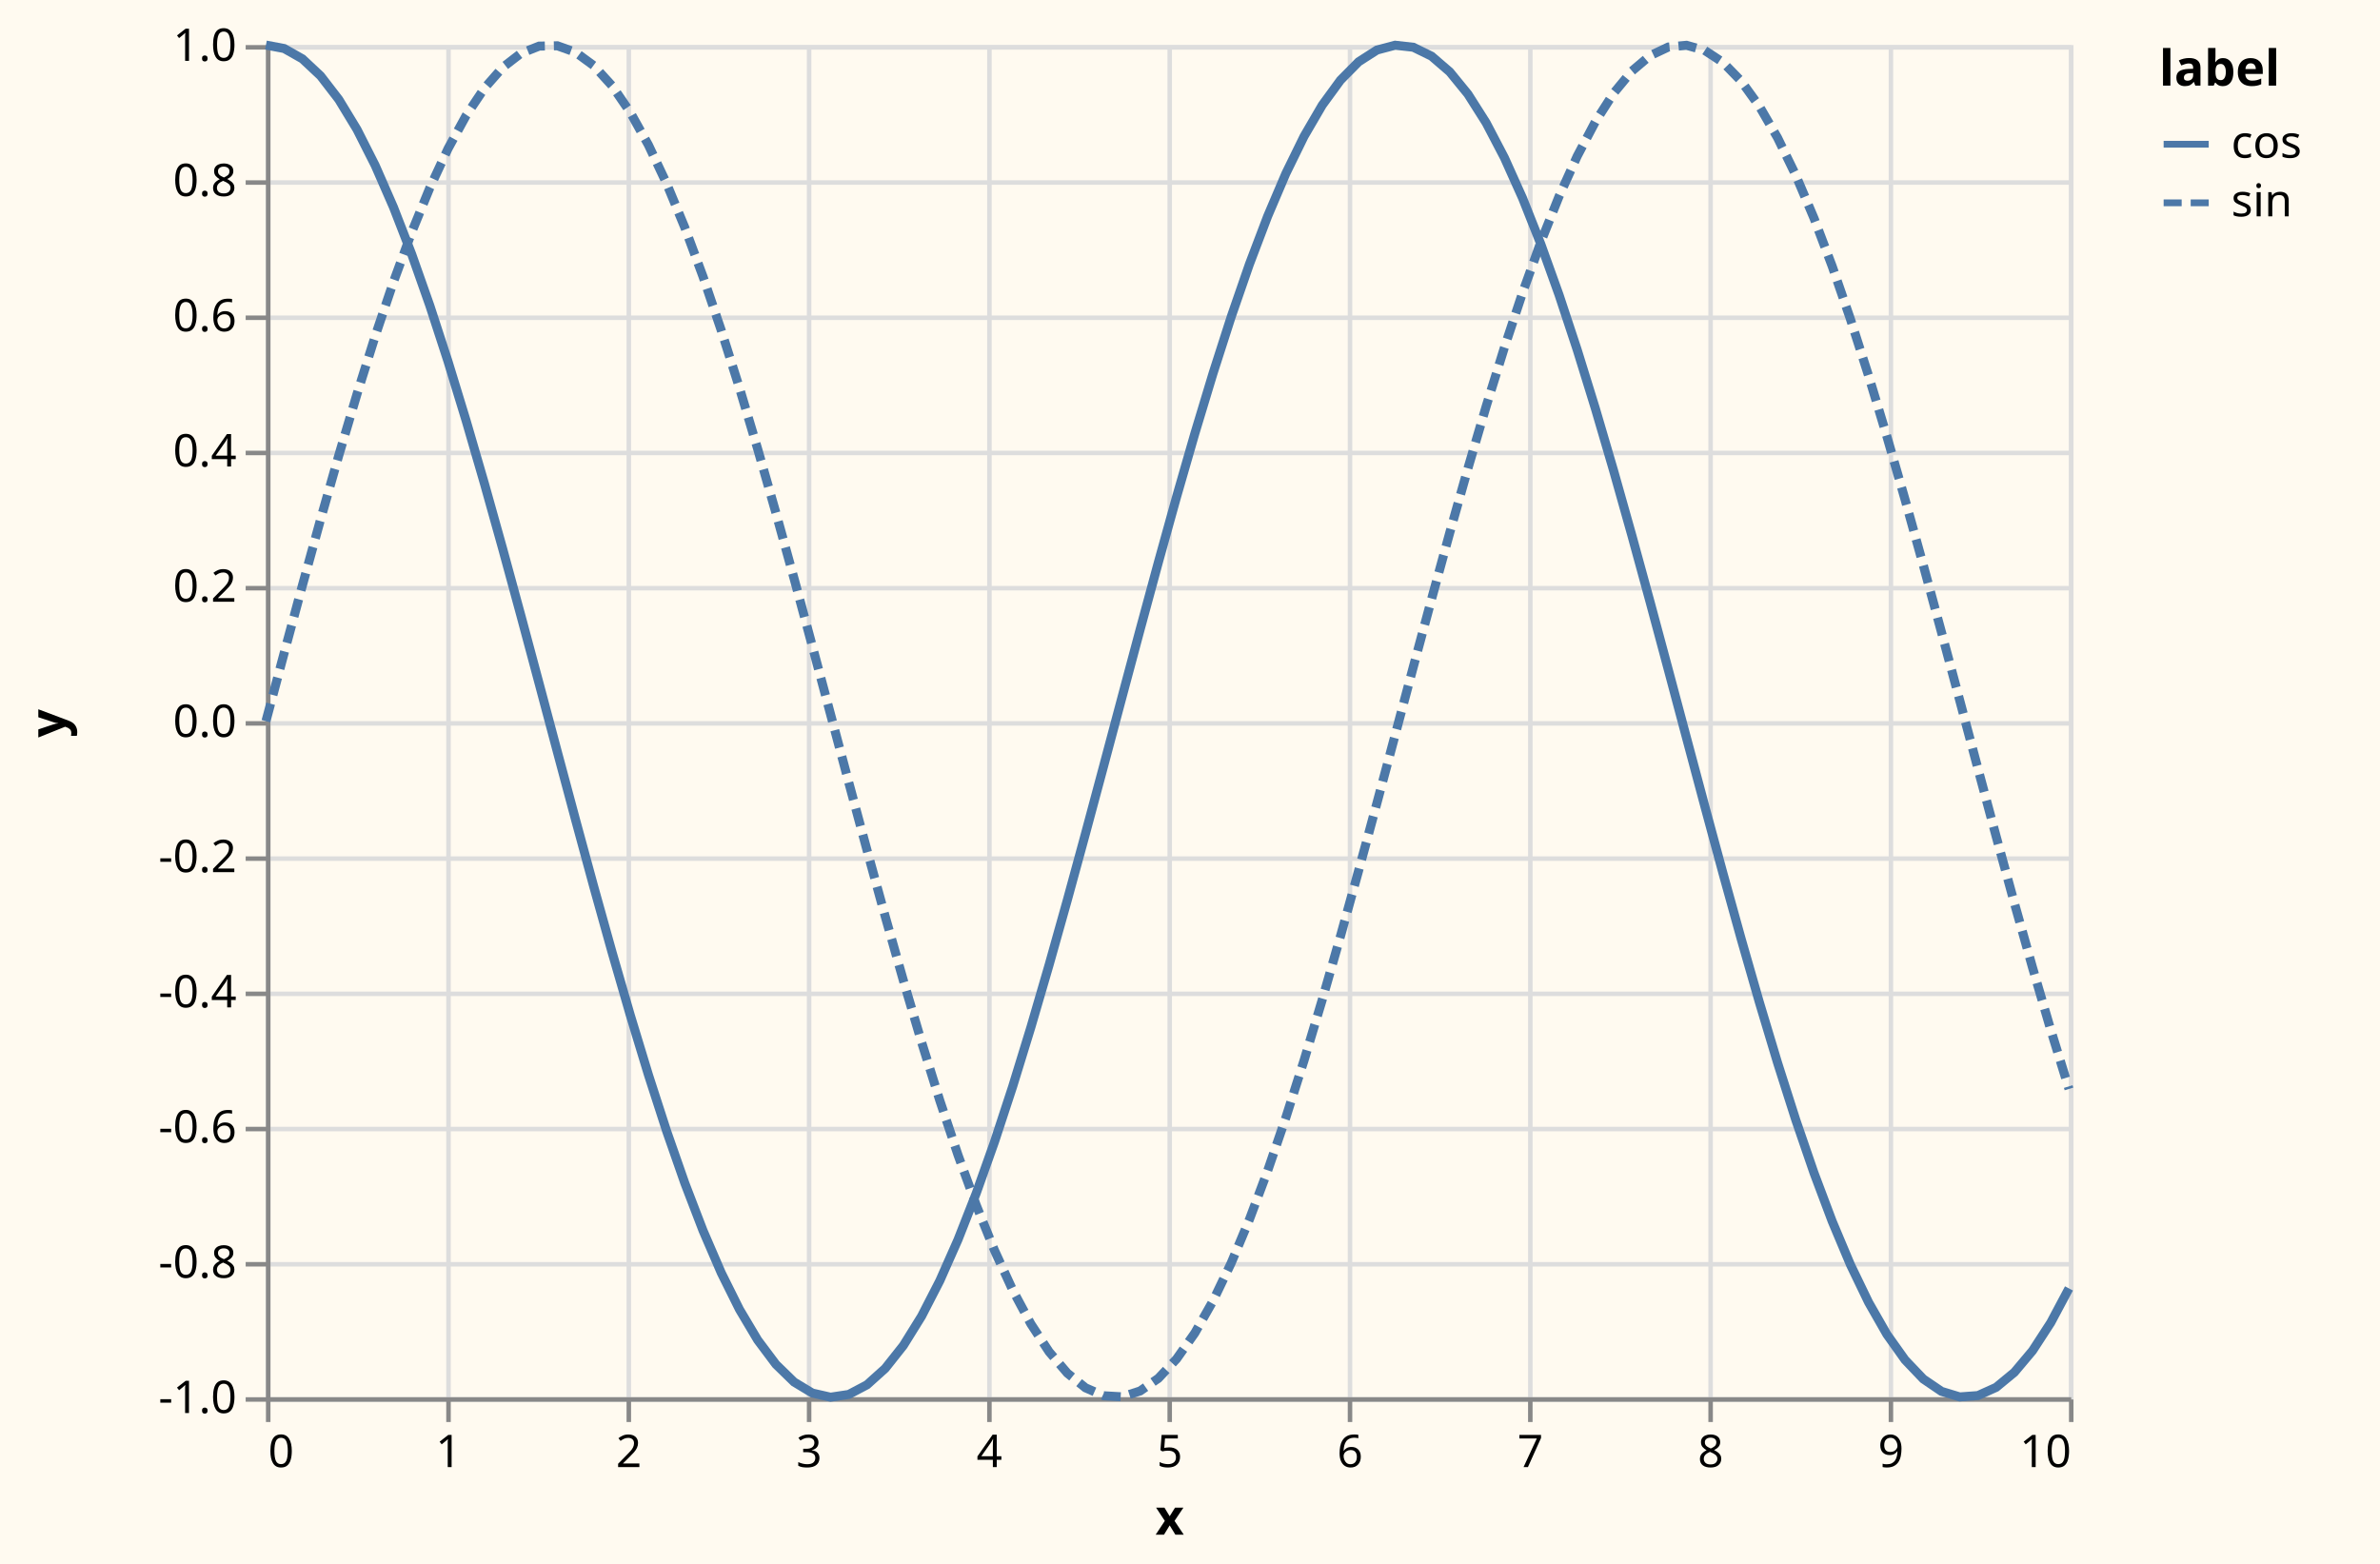
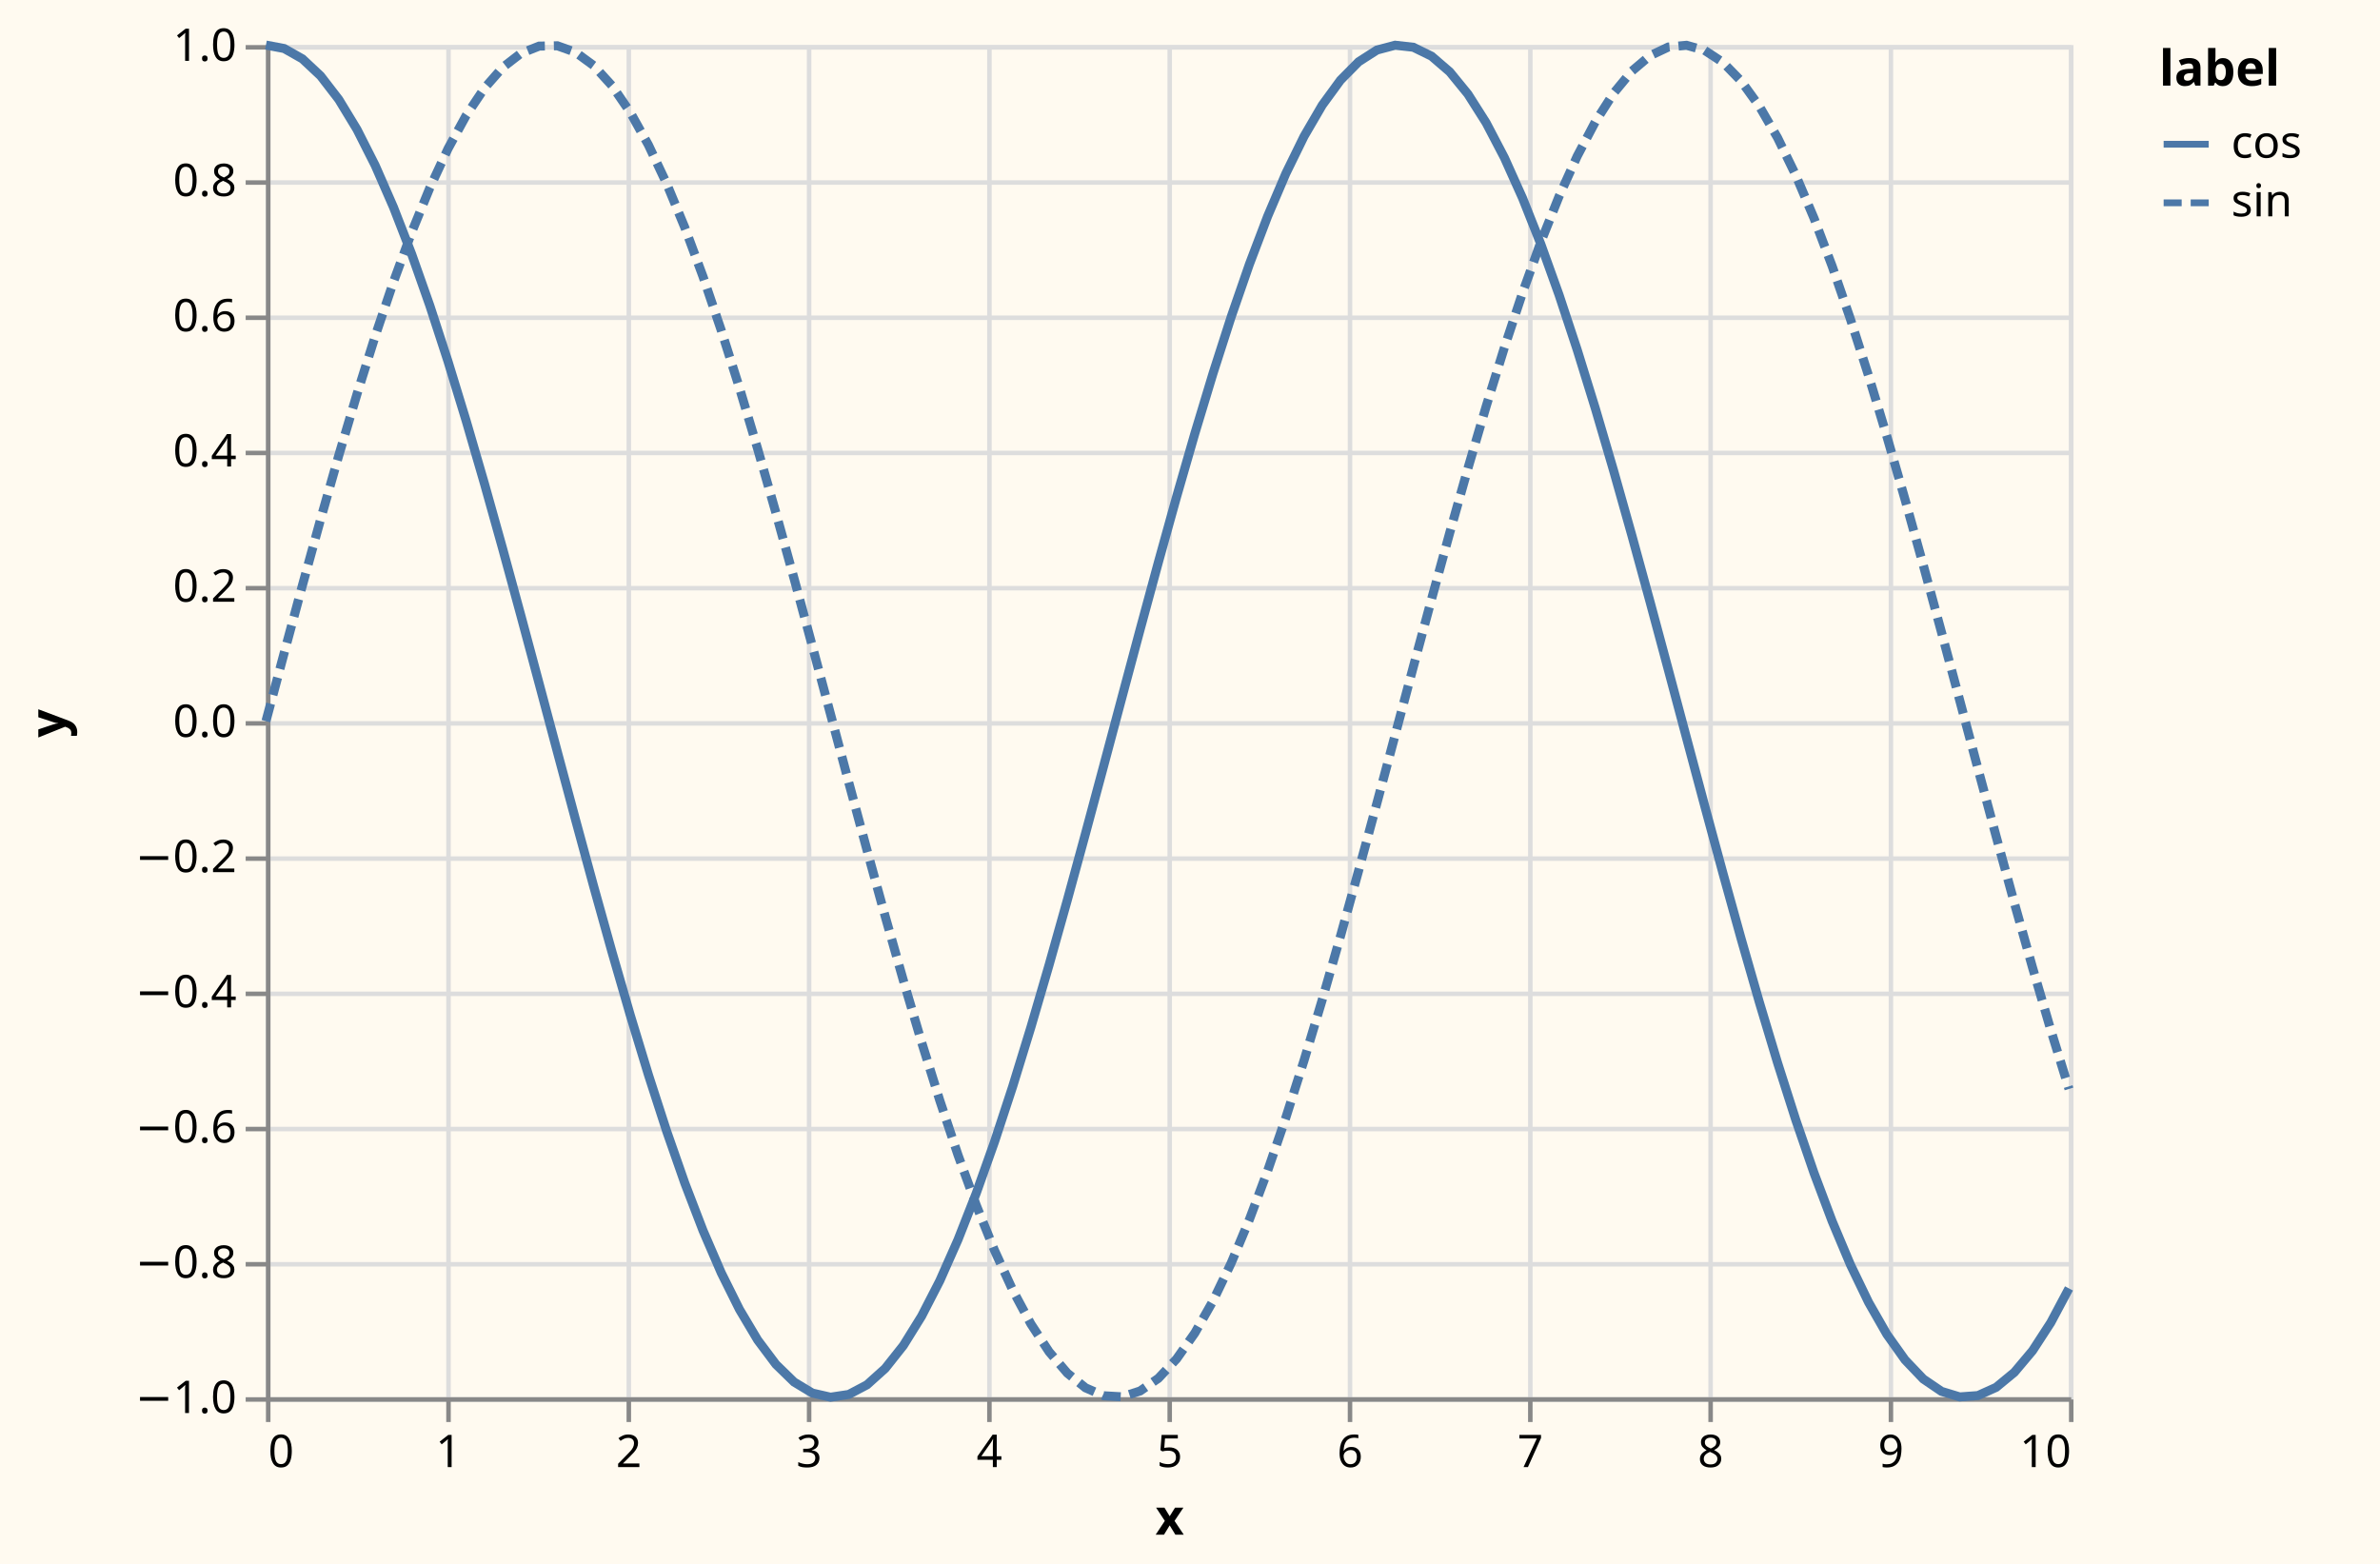
- <svg xmlns="http://www.w3.org/2000/svg" class="marks" width="528" height="347" viewBox="0 0 528 347" version="1.1">
-   <rect width="528" height="347" style="fill: floralwhite;" />
-   <g transform="translate(59,10)">
-     <g class="mark-group role-frame root">
+ <svg xmlns="http://www.w3.org/2000/svg" version="1.1" class="marks" width="528" height="347" viewBox="0 0 528 347">
+   <rect width="528" height="347" fill="floralwhite" />
+   <g fill="none" stroke-miterlimit="10" transform="translate(59,10)">
+     <g class="mark-group role-frame root" role="graphics-object" aria-roledescription="group mark container">
      <g transform="translate(0,0)">
-         <path class="background" d="M0.5,0.5h400v300h-400Z" style="fill: none; stroke: #ddd;" />
+         <path class="background" aria-hidden="true" d="M0.5,0.5h400v300h-400Z" stroke="#ddd" />
        <g>
-           <g class="mark-group role-axis">
+           <g class="mark-group role-axis" aria-hidden="true">
            <g transform="translate(0.5,300.5)">
-               <path class="background" d="M0,0h0v0h0Z" style="pointer-events: none; fill: none;" />
-               <g>
-                 <g class="mark-rule role-axis-grid" style="pointer-events: none;">
-                   <line transform="translate(0,-300)" x2="0" y2="300" style="fill: none; stroke: #ddd; stroke-width: 1; opacity: 1;" />
-                   <line transform="translate(40,-300)" x2="0" y2="300" style="fill: none; stroke: #ddd; stroke-width: 1; opacity: 1;" />
-                   <line transform="translate(80,-300)" x2="0" y2="300" style="fill: none; stroke: #ddd; stroke-width: 1; opacity: 1;" />
-                   <line transform="translate(120,-300)" x2="0" y2="300" style="fill: none; stroke: #ddd; stroke-width: 1; opacity: 1;" />
-                   <line transform="translate(160,-300)" x2="0" y2="300" style="fill: none; stroke: #ddd; stroke-width: 1; opacity: 1;" />
-                   <line transform="translate(200,-300)" x2="0" y2="300" style="fill: none; stroke: #ddd; stroke-width: 1; opacity: 1;" />
-                   <line transform="translate(240,-300)" x2="0" y2="300" style="fill: none; stroke: #ddd; stroke-width: 1; opacity: 1;" />
-                   <line transform="translate(280,-300)" x2="0" y2="300" style="fill: none; stroke: #ddd; stroke-width: 1; opacity: 1;" />
-                   <line transform="translate(320,-300)" x2="0" y2="300" style="fill: none; stroke: #ddd; stroke-width: 1; opacity: 1;" />
-                   <line transform="translate(360,-300)" x2="0" y2="300" style="fill: none; stroke: #ddd; stroke-width: 1; opacity: 1;" />
-                   <line transform="translate(400,-300)" x2="0" y2="300" style="fill: none; stroke: #ddd; stroke-width: 1; opacity: 1;" />
-                 </g>
-               </g>
-               <path class="foreground" d="" style="pointer-events: none; display: none; fill: none;" />
-             </g>
-           </g>
-           <g class="mark-group role-axis">
+               <path class="background" aria-hidden="true" d="M0,0h0v0h0Z" pointer-events="none" />
+               <g>
+                 <g class="mark-rule role-axis-grid" pointer-events="none">
+                   <line transform="translate(0,-300)" x2="0" y2="300" stroke="#ddd" stroke-width="1" opacity="1" />
+                   <line transform="translate(40,-300)" x2="0" y2="300" stroke="#ddd" stroke-width="1" opacity="1" />
+                   <line transform="translate(80,-300)" x2="0" y2="300" stroke="#ddd" stroke-width="1" opacity="1" />
+                   <line transform="translate(120,-300)" x2="0" y2="300" stroke="#ddd" stroke-width="1" opacity="1" />
+                   <line transform="translate(160,-300)" x2="0" y2="300" stroke="#ddd" stroke-width="1" opacity="1" />
+                   <line transform="translate(200,-300)" x2="0" y2="300" stroke="#ddd" stroke-width="1" opacity="1" />
+                   <line transform="translate(240,-300)" x2="0" y2="300" stroke="#ddd" stroke-width="1" opacity="1" />
+                   <line transform="translate(280,-300)" x2="0" y2="300" stroke="#ddd" stroke-width="1" opacity="1" />
+                   <line transform="translate(320,-300)" x2="0" y2="300" stroke="#ddd" stroke-width="1" opacity="1" />
+                   <line transform="translate(360,-300)" x2="0" y2="300" stroke="#ddd" stroke-width="1" opacity="1" />
+                   <line transform="translate(400,-300)" x2="0" y2="300" stroke="#ddd" stroke-width="1" opacity="1" />
+                 </g>
+               </g>
+               <path class="foreground" aria-hidden="true" d="" pointer-events="none" display="none" />
+             </g>
+           </g>
+           <g class="mark-group role-axis" aria-hidden="true">
            <g transform="translate(0.5,0.5)">
-               <path class="background" d="M0,0h0v0h0Z" style="pointer-events: none; fill: none;" />
-               <g>
-                 <g class="mark-rule role-axis-grid" style="pointer-events: none;">
-                   <line transform="translate(0,300)" x2="400" y2="0" style="fill: none; stroke: #ddd; stroke-width: 1; opacity: 1;" />
-                   <line transform="translate(0,270)" x2="400" y2="0" style="fill: none; stroke: #ddd; stroke-width: 1; opacity: 1;" />
-                   <line transform="translate(0,240)" x2="400" y2="0" style="fill: none; stroke: #ddd; stroke-width: 1; opacity: 1;" />
-                   <line transform="translate(0,210)" x2="400" y2="0" style="fill: none; stroke: #ddd; stroke-width: 1; opacity: 1;" />
-                   <line transform="translate(0,180)" x2="400" y2="0" style="fill: none; stroke: #ddd; stroke-width: 1; opacity: 1;" />
-                   <line transform="translate(0,150)" x2="400" y2="0" style="fill: none; stroke: #ddd; stroke-width: 1; opacity: 1;" />
-                   <line transform="translate(0,120)" x2="400" y2="0" style="fill: none; stroke: #ddd; stroke-width: 1; opacity: 1;" />
-                   <line transform="translate(0,90)" x2="400" y2="0" style="fill: none; stroke: #ddd; stroke-width: 1; opacity: 1;" />
-                   <line transform="translate(0,60)" x2="400" y2="0" style="fill: none; stroke: #ddd; stroke-width: 1; opacity: 1;" />
-                   <line transform="translate(0,30)" x2="400" y2="0" style="fill: none; stroke: #ddd; stroke-width: 1; opacity: 1;" />
-                   <line transform="translate(0,0)" x2="400" y2="0" style="fill: none; stroke: #ddd; stroke-width: 1; opacity: 1;" />
-                 </g>
-               </g>
-               <path class="foreground" d="" style="pointer-events: none; display: none; fill: none;" />
-             </g>
-           </g>
-           <g class="mark-group role-axis">
+               <path class="background" aria-hidden="true" d="M0,0h0v0h0Z" pointer-events="none" />
+               <g>
+                 <g class="mark-rule role-axis-grid" pointer-events="none">
+                   <line transform="translate(0,300)" x2="400" y2="0" stroke="#ddd" stroke-width="1" opacity="1" />
+                   <line transform="translate(0,270)" x2="400" y2="0" stroke="#ddd" stroke-width="1" opacity="1" />
+                   <line transform="translate(0,240)" x2="400" y2="0" stroke="#ddd" stroke-width="1" opacity="1" />
+                   <line transform="translate(0,210)" x2="400" y2="0" stroke="#ddd" stroke-width="1" opacity="1" />
+                   <line transform="translate(0,180)" x2="400" y2="0" stroke="#ddd" stroke-width="1" opacity="1" />
+                   <line transform="translate(0,150)" x2="400" y2="0" stroke="#ddd" stroke-width="1" opacity="1" />
+                   <line transform="translate(0,120)" x2="400" y2="0" stroke="#ddd" stroke-width="1" opacity="1" />
+                   <line transform="translate(0,90)" x2="400" y2="0" stroke="#ddd" stroke-width="1" opacity="1" />
+                   <line transform="translate(0,60)" x2="400" y2="0" stroke="#ddd" stroke-width="1" opacity="1" />
+                   <line transform="translate(0,30)" x2="400" y2="0" stroke="#ddd" stroke-width="1" opacity="1" />
+                   <line transform="translate(0,0)" x2="400" y2="0" stroke="#ddd" stroke-width="1" opacity="1" />
+                 </g>
+               </g>
+               <path class="foreground" aria-hidden="true" d="" pointer-events="none" display="none" />
+             </g>
+           </g>
+           <g class="mark-group role-axis" role="graphics-symbol" aria-roledescription="axis" aria-label="X-axis titled 'x' for a linear scale with values from 0 to 10">
            <g transform="translate(0.5,300.5)">
-               <path class="background" d="M0,0h0v0h0Z" style="pointer-events: none; fill: none;" />
-               <g>
-                 <g class="mark-rule role-axis-tick" style="pointer-events: none;">
-                   <line transform="translate(0,0)" x2="0" y2="5" style="fill: none; stroke: #888; stroke-width: 1; opacity: 1;" />
-                   <line transform="translate(40,0)" x2="0" y2="5" style="fill: none; stroke: #888; stroke-width: 1; opacity: 1;" />
-                   <line transform="translate(80,0)" x2="0" y2="5" style="fill: none; stroke: #888; stroke-width: 1; opacity: 1;" />
-                   <line transform="translate(120,0)" x2="0" y2="5" style="fill: none; stroke: #888; stroke-width: 1; opacity: 1;" />
-                   <line transform="translate(160,0)" x2="0" y2="5" style="fill: none; stroke: #888; stroke-width: 1; opacity: 1;" />
-                   <line transform="translate(200,0)" x2="0" y2="5" style="fill: none; stroke: #888; stroke-width: 1; opacity: 1;" />
-                   <line transform="translate(240,0)" x2="0" y2="5" style="fill: none; stroke: #888; stroke-width: 1; opacity: 1;" />
-                   <line transform="translate(280,0)" x2="0" y2="5" style="fill: none; stroke: #888; stroke-width: 1; opacity: 1;" />
-                   <line transform="translate(320,0)" x2="0" y2="5" style="fill: none; stroke: #888; stroke-width: 1; opacity: 1;" />
-                   <line transform="translate(360,0)" x2="0" y2="5" style="fill: none; stroke: #888; stroke-width: 1; opacity: 1;" />
-                   <line transform="translate(400,0)" x2="0" y2="5" style="fill: none; stroke: #888; stroke-width: 1; opacity: 1;" />
-                 </g>
-                 <g class="mark-text role-axis-label" style="pointer-events: none;">
-                   <text text-anchor="start" transform="translate(0,15)" style="font-family: sans-serif; font-size: 10px; fill: #000; opacity: 1;">0</text>
-                   <text text-anchor="middle" transform="translate(40,15)" style="font-family: sans-serif; font-size: 10px; fill: #000; opacity: 1;">1</text>
-                   <text text-anchor="middle" transform="translate(80,15)" style="font-family: sans-serif; font-size: 10px; fill: #000; opacity: 1;">2</text>
-                   <text text-anchor="middle" transform="translate(120,15)" style="font-family: sans-serif; font-size: 10px; fill: #000; opacity: 1;">3</text>
-                   <text text-anchor="middle" transform="translate(160,15)" style="font-family: sans-serif; font-size: 10px; fill: #000; opacity: 1;">4</text>
-                   <text text-anchor="middle" transform="translate(200,15)" style="font-family: sans-serif; font-size: 10px; fill: #000; opacity: 1;">5</text>
-                   <text text-anchor="middle" transform="translate(240,15)" style="font-family: sans-serif; font-size: 10px; fill: #000; opacity: 1;">6</text>
-                   <text text-anchor="middle" transform="translate(280,15)" style="font-family: sans-serif; font-size: 10px; fill: #000; opacity: 1;">7</text>
-                   <text text-anchor="middle" transform="translate(320,15)" style="font-family: sans-serif; font-size: 10px; fill: #000; opacity: 1;">8</text>
-                   <text text-anchor="middle" transform="translate(360,15)" style="font-family: sans-serif; font-size: 10px; fill: #000; opacity: 1;">9</text>
-                   <text text-anchor="end" transform="translate(400,15)" style="font-family: sans-serif; font-size: 10px; fill: #000; opacity: 1;">10</text>
-                 </g>
-                 <g class="mark-rule role-axis-domain" style="pointer-events: none;">
-                   <line transform="translate(0,0)" x2="400" y2="0" style="fill: none; stroke: #888; stroke-width: 1; opacity: 1;" />
-                 </g>
-                 <g class="mark-text role-axis-title" style="pointer-events: none;">
-                   <text text-anchor="middle" transform="translate(200,30)" style="font-family: sans-serif; font-size: 11px; font-weight: bold; fill: #000; opacity: 1;">x</text>
-                 </g>
-               </g>
-               <path class="foreground" d="" style="pointer-events: none; display: none; fill: none;" />
-             </g>
-           </g>
-           <g class="mark-group role-axis">
+               <path class="background" aria-hidden="true" d="M0,0h0v0h0Z" pointer-events="none" />
+               <g>
+                 <g class="mark-rule role-axis-tick" pointer-events="none">
+                   <line transform="translate(0,0)" x2="0" y2="5" stroke="#888" stroke-width="1" opacity="1" />
+                   <line transform="translate(40,0)" x2="0" y2="5" stroke="#888" stroke-width="1" opacity="1" />
+                   <line transform="translate(80,0)" x2="0" y2="5" stroke="#888" stroke-width="1" opacity="1" />
+                   <line transform="translate(120,0)" x2="0" y2="5" stroke="#888" stroke-width="1" opacity="1" />
+                   <line transform="translate(160,0)" x2="0" y2="5" stroke="#888" stroke-width="1" opacity="1" />
+                   <line transform="translate(200,0)" x2="0" y2="5" stroke="#888" stroke-width="1" opacity="1" />
+                   <line transform="translate(240,0)" x2="0" y2="5" stroke="#888" stroke-width="1" opacity="1" />
+                   <line transform="translate(280,0)" x2="0" y2="5" stroke="#888" stroke-width="1" opacity="1" />
+                   <line transform="translate(320,0)" x2="0" y2="5" stroke="#888" stroke-width="1" opacity="1" />
+                   <line transform="translate(360,0)" x2="0" y2="5" stroke="#888" stroke-width="1" opacity="1" />
+                   <line transform="translate(400,0)" x2="0" y2="5" stroke="#888" stroke-width="1" opacity="1" />
+                 </g>
+                 <g class="mark-text role-axis-label" pointer-events="none">
+                   <text text-anchor="start" transform="translate(0,15)" font-family="sans-serif" font-size="10px" fill="#000" opacity="1">0</text>
+                   <text text-anchor="middle" transform="translate(40,15)" font-family="sans-serif" font-size="10px" fill="#000" opacity="1">1</text>
+                   <text text-anchor="middle" transform="translate(80,15)" font-family="sans-serif" font-size="10px" fill="#000" opacity="1">2</text>
+                   <text text-anchor="middle" transform="translate(120,15)" font-family="sans-serif" font-size="10px" fill="#000" opacity="1">3</text>
+                   <text text-anchor="middle" transform="translate(160,15)" font-family="sans-serif" font-size="10px" fill="#000" opacity="1">4</text>
+                   <text text-anchor="middle" transform="translate(200,15)" font-family="sans-serif" font-size="10px" fill="#000" opacity="1">5</text>
+                   <text text-anchor="middle" transform="translate(240,15)" font-family="sans-serif" font-size="10px" fill="#000" opacity="1">6</text>
+                   <text text-anchor="middle" transform="translate(280,15)" font-family="sans-serif" font-size="10px" fill="#000" opacity="1">7</text>
+                   <text text-anchor="middle" transform="translate(320,15)" font-family="sans-serif" font-size="10px" fill="#000" opacity="1">8</text>
+                   <text text-anchor="middle" transform="translate(360,15)" font-family="sans-serif" font-size="10px" fill="#000" opacity="1">9</text>
+                   <text text-anchor="end" transform="translate(400,15)" font-family="sans-serif" font-size="10px" fill="#000" opacity="1">10</text>
+                 </g>
+                 <g class="mark-rule role-axis-domain" pointer-events="none">
+                   <line transform="translate(0,0)" x2="400" y2="0" stroke="#888" stroke-width="1" opacity="1" />
+                 </g>
+                 <g class="mark-text role-axis-title" pointer-events="none">
+                   <text text-anchor="middle" transform="translate(200,30)" font-family="sans-serif" font-size="11px" font-weight="bold" fill="#000" opacity="1">x</text>
+                 </g>
+               </g>
+               <path class="foreground" aria-hidden="true" d="" pointer-events="none" display="none" />
+             </g>
+           </g>
+           <g class="mark-group role-axis" role="graphics-symbol" aria-roledescription="axis" aria-label="Y-axis titled 'y' for a linear scale with values from −1.0 to 1.0">
            <g transform="translate(0.5,0.5)">
-               <path class="background" d="M0,0h0v0h0Z" style="pointer-events: none; fill: none;" />
-               <g>
-                 <g class="mark-rule role-axis-tick" style="pointer-events: none;">
-                   <line transform="translate(0,300)" x2="-5" y2="0" style="fill: none; stroke: #888; stroke-width: 1; opacity: 1;" />
-                   <line transform="translate(0,270)" x2="-5" y2="0" style="fill: none; stroke: #888; stroke-width: 1; opacity: 1;" />
-                   <line transform="translate(0,240)" x2="-5" y2="0" style="fill: none; stroke: #888; stroke-width: 1; opacity: 1;" />
-                   <line transform="translate(0,210)" x2="-5" y2="0" style="fill: none; stroke: #888; stroke-width: 1; opacity: 1;" />
-                   <line transform="translate(0,180)" x2="-5" y2="0" style="fill: none; stroke: #888; stroke-width: 1; opacity: 1;" />
-                   <line transform="translate(0,150)" x2="-5" y2="0" style="fill: none; stroke: #888; stroke-width: 1; opacity: 1;" />
-                   <line transform="translate(0,120)" x2="-5" y2="0" style="fill: none; stroke: #888; stroke-width: 1; opacity: 1;" />
-                   <line transform="translate(0,90)" x2="-5" y2="0" style="fill: none; stroke: #888; stroke-width: 1; opacity: 1;" />
-                   <line transform="translate(0,60)" x2="-5" y2="0" style="fill: none; stroke: #888; stroke-width: 1; opacity: 1;" />
-                   <line transform="translate(0,30)" x2="-5" y2="0" style="fill: none; stroke: #888; stroke-width: 1; opacity: 1;" />
-                   <line transform="translate(0,0)" x2="-5" y2="0" style="fill: none; stroke: #888; stroke-width: 1; opacity: 1;" />
-                 </g>
-                 <g class="mark-text role-axis-label" style="pointer-events: none;">
-                   <text text-anchor="end" transform="translate(-7,303)" style="font-family: sans-serif; font-size: 10px; fill: #000; opacity: 1;">-1.0</text>
-                   <text text-anchor="end" transform="translate(-7,273)" style="font-family: sans-serif; font-size: 10px; fill: #000; opacity: 1;">-0.8</text>
-                   <text text-anchor="end" transform="translate(-7,243)" style="font-family: sans-serif; font-size: 10px; fill: #000; opacity: 1;">-0.6</text>
-                   <text text-anchor="end" transform="translate(-7,213)" style="font-family: sans-serif; font-size: 10px; fill: #000; opacity: 1;">-0.4</text>
-                   <text text-anchor="end" transform="translate(-7,183)" style="font-family: sans-serif; font-size: 10px; fill: #000; opacity: 1;">-0.2</text>
-                   <text text-anchor="end" transform="translate(-7,153)" style="font-family: sans-serif; font-size: 10px; fill: #000; opacity: 1;">0.0</text>
-                   <text text-anchor="end" transform="translate(-7,123)" style="font-family: sans-serif; font-size: 10px; fill: #000; opacity: 1;">0.2</text>
-                   <text text-anchor="end" transform="translate(-7,93)" style="font-family: sans-serif; font-size: 10px; fill: #000; opacity: 1;">0.4</text>
-                   <text text-anchor="end" transform="translate(-7,63)" style="font-family: sans-serif; font-size: 10px; fill: #000; opacity: 1;">0.6</text>
-                   <text text-anchor="end" transform="translate(-7,33)" style="font-family: sans-serif; font-size: 10px; fill: #000; opacity: 1;">0.8</text>
-                   <text text-anchor="end" transform="translate(-7,3)" style="font-family: sans-serif; font-size: 10px; fill: #000; opacity: 1;">1.0</text>
-                 </g>
-                 <g class="mark-rule role-axis-domain" style="pointer-events: none;">
-                   <line transform="translate(0,300)" x2="0" y2="-300" style="fill: none; stroke: #888; stroke-width: 1; opacity: 1;" />
-                 </g>
-                 <g class="mark-text role-axis-title" style="pointer-events: none;">
-                   <text text-anchor="middle" transform="translate(-43,150) rotate(-90) translate(0,-2)" style="font-family: sans-serif; font-size: 11px; font-weight: bold; fill: #000; opacity: 1;">y</text>
-                 </g>
-               </g>
-               <path class="foreground" d="" style="pointer-events: none; display: none; fill: none;" />
-             </g>
-           </g>
-           <g class="mark-group role-scope pathgroup">
+               <path class="background" aria-hidden="true" d="M0,0h0v0h0Z" pointer-events="none" />
+               <g>
+                 <g class="mark-rule role-axis-tick" pointer-events="none">
+                   <line transform="translate(0,300)" x2="-5" y2="0" stroke="#888" stroke-width="1" opacity="1" />
+                   <line transform="translate(0,270)" x2="-5" y2="0" stroke="#888" stroke-width="1" opacity="1" />
+                   <line transform="translate(0,240)" x2="-5" y2="0" stroke="#888" stroke-width="1" opacity="1" />
+                   <line transform="translate(0,210)" x2="-5" y2="0" stroke="#888" stroke-width="1" opacity="1" />
+                   <line transform="translate(0,180)" x2="-5" y2="0" stroke="#888" stroke-width="1" opacity="1" />
+                   <line transform="translate(0,150)" x2="-5" y2="0" stroke="#888" stroke-width="1" opacity="1" />
+                   <line transform="translate(0,120)" x2="-5" y2="0" stroke="#888" stroke-width="1" opacity="1" />
+                   <line transform="translate(0,90)" x2="-5" y2="0" stroke="#888" stroke-width="1" opacity="1" />
+                   <line transform="translate(0,60)" x2="-5" y2="0" stroke="#888" stroke-width="1" opacity="1" />
+                   <line transform="translate(0,30)" x2="-5" y2="0" stroke="#888" stroke-width="1" opacity="1" />
+                   <line transform="translate(0,0)" x2="-5" y2="0" stroke="#888" stroke-width="1" opacity="1" />
+                 </g>
+                 <g class="mark-text role-axis-label" pointer-events="none">
+                   <text text-anchor="end" transform="translate(-7,303)" font-family="sans-serif" font-size="10px" fill="#000" opacity="1">−1.0</text>
+                   <text text-anchor="end" transform="translate(-7,273)" font-family="sans-serif" font-size="10px" fill="#000" opacity="1">−0.8</text>
+                   <text text-anchor="end" transform="translate(-7,243)" font-family="sans-serif" font-size="10px" fill="#000" opacity="1">−0.6</text>
+                   <text text-anchor="end" transform="translate(-7,213)" font-family="sans-serif" font-size="10px" fill="#000" opacity="1">−0.4</text>
+                   <text text-anchor="end" transform="translate(-7,183)" font-family="sans-serif" font-size="10px" fill="#000" opacity="1">−0.2</text>
+                   <text text-anchor="end" transform="translate(-7,153)" font-family="sans-serif" font-size="10px" fill="#000" opacity="1">0.0</text>
+                   <text text-anchor="end" transform="translate(-7,123)" font-family="sans-serif" font-size="10px" fill="#000" opacity="1">0.2</text>
+                   <text text-anchor="end" transform="translate(-7,93)" font-family="sans-serif" font-size="10px" fill="#000" opacity="1">0.4</text>
+                   <text text-anchor="end" transform="translate(-7,63)" font-family="sans-serif" font-size="10px" fill="#000" opacity="1">0.6</text>
+                   <text text-anchor="end" transform="translate(-7,33)" font-family="sans-serif" font-size="10px" fill="#000" opacity="1">0.8</text>
+                   <text text-anchor="end" transform="translate(-7,3)" font-family="sans-serif" font-size="10px" fill="#000" opacity="1">1.0</text>
+                 </g>
+                 <g class="mark-rule role-axis-domain" pointer-events="none">
+                   <line transform="translate(0,300)" x2="0" y2="-300" stroke="#888" stroke-width="1" opacity="1" />
+                 </g>
+                 <g class="mark-text role-axis-title" pointer-events="none">
+                   <text text-anchor="middle" transform="translate(-43,150) rotate(-90) translate(0,-2)" font-family="sans-serif" font-size="11px" font-weight="bold" fill="#000" opacity="1">y</text>
+                 </g>
+               </g>
+               <path class="foreground" aria-hidden="true" d="" pointer-events="none" display="none" />
+             </g>
+           </g>
+           <g class="mark-group role-scope pathgroup" role="graphics-object" aria-roledescription="group mark container">
            <g transform="translate(0,0)">
-               <path class="background" d="M0,0h400v300h-400Z" style="fill: none;" />
-               <g>
-                 <g class="mark-line role-mark marks">
-                   <path d="M0,150L4.04,134.874L8.081,119.903L12.121,105.238L16.162,91.03L20.202,77.422L24.242,64.555L28.283,52.559L32.323,41.556L36.364,31.658L40.404,22.967L44.444,15.571L48.485,9.546L52.525,4.952L56.566,1.837L60.606,0.232L64.646,0.154L68.687,1.604L72.727,4.567L76.768,9.012L80.808,14.894L84.848,22.154L88.889,30.717L92.929,40.496L96.97,51.391L101.01,63.292L105.051,76.077L109.091,89.615L113.131,103.769L117.172,118.394L121.212,133.341L125.253,148.458L129.293,163.591L133.333,178.585L137.374,193.288L141.414,207.55L145.455,221.225L149.495,234.173L153.535,246.264L157.576,257.373L161.616,267.388L165.657,276.206L169.697,283.738L173.737,289.906L177.778,294.648L181.818,297.915L185.859,299.674L189.899,299.908L193.939,298.613L197.98,295.803L202.02,291.507L206.061,285.769L210.101,278.646L214.141,270.212L218.182,260.552L222.222,249.765L226.263,237.961L230.303,225.261L234.343,211.793L238.384,197.696L242.424,183.112L246.465,168.19L250.505,153.084L254.545,137.945L258.586,122.93L262.626,108.191L266.667,93.877L270.707,80.136L274.747,67.107L278.788,54.924L282.828,43.709L286.869,33.578L290.909,24.634L294.949,16.968L298.99,10.658L303.03,5.768L307.071,2.349L311.111,0.435L315.152,0.046L319.192,1.186L323.232,3.842L327.273,7.989L331.313,13.583L335.354,20.568L339.394,28.873L343.434,38.412L347.475,49.089L351.515,60.794L355.556,73.409L359.596,86.805L363.636,100.845L367.677,115.386L371.717,130.28L375.758,145.375L379.798,160.517L383.838,175.552L387.879,190.326L391.919,204.69L395.96,218.496L400,231.603" style="fill: none; stroke: #4c78a8; stroke-width: 2; stroke-dasharray: 4,2;" />
-                 </g>
-               </g>
-               <path class="foreground" d="" style="display: none; fill: none;" />
+               <path class="background" aria-hidden="true" d="M0,0h400v300h-400Z" />
+               <g>
+                 <g class="mark-line role-mark marks" role="graphics-object" aria-roledescription="line mark container">
+                   <path aria-label="y: 0; label: sin; x: 0" role="graphics-symbol" aria-roledescription="line mark" d="M0,150L4.04,134.874L8.081,119.903L12.121,105.238L16.162,91.03L20.202,77.422L24.242,64.555L28.283,52.559L32.323,41.556L36.364,31.658L40.404,22.967L44.444,15.571L48.485,9.546L52.525,4.952L56.566,1.837L60.606,0.232L64.646,0.154L68.687,1.604L72.727,4.567L76.768,9.012L80.808,14.894L84.848,22.154L88.889,30.717L92.929,40.496L96.97,51.391L101.01,63.292L105.051,76.077L109.091,89.615L113.131,103.769L117.172,118.394L121.212,133.341L125.253,148.458L129.293,163.591L133.333,178.585L137.374,193.288L141.414,207.55L145.455,221.225L149.495,234.173L153.535,246.264L157.576,257.373L161.616,267.388L165.657,276.206L169.697,283.738L173.737,289.906L177.778,294.648L181.818,297.915L185.859,299.674L189.899,299.908L193.939,298.613L197.98,295.803L202.02,291.507L206.061,285.769L210.101,278.646L214.141,270.212L218.182,260.552L222.222,249.765L226.263,237.961L230.303,225.261L234.343,211.793L238.384,197.696L242.424,183.112L246.465,168.19L250.505,153.084L254.545,137.945L258.586,122.93L262.626,108.191L266.667,93.877L270.707,80.136L274.747,67.107L278.788,54.924L282.828,43.709L286.869,33.578L290.909,24.634L294.949,16.968L298.99,10.658L303.03,5.768L307.071,2.349L311.111,0.435L315.152,0.046L319.192,1.186L323.232,3.842L327.273,7.989L331.313,13.583L335.354,20.568L339.394,28.873L343.434,38.412L347.475,49.089L351.515,60.794L355.556,73.409L359.596,86.805L363.636,100.845L367.677,115.386L371.717,130.28L375.758,145.375L379.798,160.517L383.838,175.552L387.879,190.326L391.919,204.69L395.96,218.496L400,231.603" stroke="#4c78a8" stroke-width="2" stroke-dasharray="4,2" />
+                 </g>
+               </g>
+               <path class="foreground" aria-hidden="true" d="" display="none" />
            </g>
            <g transform="translate(0,0)">
-               <path class="background" d="M0,0h400v300h-400Z" style="fill: none;" />
-               <g>
-                 <g class="mark-line role-mark marks">
-                   <path d="M0,0L4.04,0.765L8.081,3.051L12.121,6.835L16.162,12.078L20.202,18.727L24.242,26.715L28.283,35.96L32.323,46.367L36.364,57.831L40.404,70.234L44.444,83.45L48.485,97.345L52.525,111.776L56.566,126.598L60.606,141.658L64.646,156.802L68.687,171.878L72.727,186.73L76.768,201.209L80.808,215.165L84.848,228.456L88.889,240.948L92.929,252.513L96.97,263.033L101.01,272.4L105.051,280.52L109.091,287.309L113.131,292.698L117.172,296.632L121.212,299.072L125.253,299.992L129.293,299.383L133.333,297.251L137.374,293.618L141.414,288.521L145.455,282.012L149.495,274.157L153.535,265.036L157.576,254.742L161.616,243.381L165.657,231.068L169.697,217.928L173.737,204.096L177.778,189.712L181.818,174.924L185.859,159.881L189.899,144.738L193.939,129.649L197.98,114.766L202.02,100.243L206.061,86.228L210.101,72.862L214.141,60.283L218.182,48.618L222.222,37.987L226.263,28.498L230.303,20.247L234.343,13.319L238.384,7.785L242.424,3.7L246.465,1.107L250.505,0.032L254.545,0.485L258.586,2.463L262.626,5.945L266.667,10.895L270.707,17.263L274.747,24.985L278.788,33.981L282.828,44.159L286.869,55.417L290.909,67.639L294.949,80.701L298.99,94.469L303.03,108.803L307.071,123.557L311.111,138.58L315.152,153.721L319.192,168.823L323.232,183.733L327.273,198.299L331.313,212.373L335.354,225.811L339.394,238.477L343.434,250.24L347.475,260.982L351.515,270.592L355.556,278.972L359.596,286.038L363.636,291.717L367.677,295.952L371.717,298.698L375.758,299.929L379.798,299.631L383.838,297.808L387.879,294.478L391.919,289.675L395.96,283.448L400,275.861" style="fill: none; stroke: #4c78a8; stroke-width: 2; stroke-dasharray: 1,0;" />
-                 </g>
-               </g>
-               <path class="foreground" d="" style="display: none; fill: none;" />
-             </g>
-           </g>
-           <g class="mark-group role-legend">
+               <path class="background" aria-hidden="true" d="M0,0h400v300h-400Z" />
+               <g>
+                 <g class="mark-line role-mark marks" role="graphics-object" aria-roledescription="line mark container">
+                   <path aria-label="y: 1; label: cos; x: 0" role="graphics-symbol" aria-roledescription="line mark" d="M0,0L4.04,0.765L8.081,3.051L12.121,6.835L16.162,12.078L20.202,18.727L24.242,26.715L28.283,35.96L32.323,46.367L36.364,57.831L40.404,70.234L44.444,83.45L48.485,97.345L52.525,111.776L56.566,126.598L60.606,141.658L64.646,156.802L68.687,171.878L72.727,186.73L76.768,201.209L80.808,215.165L84.848,228.456L88.889,240.948L92.929,252.513L96.97,263.033L101.01,272.4L105.051,280.52L109.091,287.309L113.131,292.698L117.172,296.632L121.212,299.072L125.253,299.992L129.293,299.383L133.333,297.251L137.374,293.618L141.414,288.521L145.455,282.012L149.495,274.157L153.535,265.036L157.576,254.742L161.616,243.381L165.657,231.068L169.697,217.928L173.737,204.096L177.778,189.712L181.818,174.924L185.859,159.881L189.899,144.738L193.939,129.649L197.98,114.766L202.02,100.243L206.061,86.228L210.101,72.862L214.141,60.283L218.182,48.618L222.222,37.987L226.263,28.498L230.303,20.247L234.343,13.319L238.384,7.785L242.424,3.7L246.465,1.107L250.505,0.032L254.545,0.485L258.586,2.463L262.626,5.945L266.667,10.895L270.707,17.263L274.747,24.985L278.788,33.981L282.828,44.159L286.869,55.417L290.909,67.639L294.949,80.701L298.99,94.469L303.03,108.803L307.071,123.557L311.111,138.58L315.152,153.721L319.192,168.823L323.232,183.733L327.273,198.299L331.313,212.373L335.354,225.811L339.394,238.477L343.434,250.24L347.475,260.982L351.515,270.592L355.556,278.972L359.596,286.038L363.636,291.717L367.677,295.952L371.717,298.698L375.758,299.929L379.798,299.631L383.838,297.808L387.879,294.478L391.919,289.675L395.96,283.448L400,275.861" stroke="#4c78a8" stroke-width="2" stroke-dasharray="1,0" />
+                 </g>
+               </g>
+               <path class="foreground" aria-hidden="true" d="" display="none" />
+             </g>
+           </g>
+           <g class="mark-group role-legend" role="graphics-symbol" aria-roledescription="legend" aria-label="Symbol legend titled 'label' for strokeDash with 2 values: cos, sin">
            <g transform="translate(420,0)">
-               <path class="background" d="M0,0h44v40h-44Z" style="pointer-events: none; fill: none;" />
+               <path class="background" aria-hidden="true" d="M0,0h44v40h-44Z" pointer-events="none" />
              <g>
                <g class="mark-group role-legend-entry">
                  <g transform="translate(0,16)">
-                     <path class="background" d="M0,0h0v0h0Z" style="pointer-events: none; fill: none;" />
+                     <path class="background" aria-hidden="true" d="M0,0h0v0h0Z" pointer-events="none" />
                    <g>
-                       <g class="mark-group role-scope">
+                       <g class="mark-group role-scope" role="graphics-object" aria-roledescription="group mark container">
                        <g transform="translate(0,0)">
-                           <path class="background" d="M0,0h40v11h-40Z" style="pointer-events: none; fill: none; opacity: 1;" />
+                           <path class="background" aria-hidden="true" d="M0,0h40v11h-40Z" pointer-events="none" opacity="1" />
                          <g>
-                             <g class="mark-symbol role-legend-symbol" style="pointer-events: none;">
-                               <path transform="translate(6,6)" d="M-5,0L5,0" style="fill: none; stroke: #4c78a8; stroke-width: 1.5; stroke-dasharray: 1,0; opacity: 1;" />
-                             </g>
-                             <g class="mark-text role-legend-label" style="pointer-events: none;">
-                               <text text-anchor="start" transform="translate(16,9)" style="font-family: sans-serif; font-size: 10px; fill: #000; opacity: 1;">cos</text>
+                             <g class="mark-symbol role-legend-symbol" pointer-events="none">
+                               <path transform="translate(6,6)" d="M-5,0L5,0" stroke="#4c78a8" stroke-width="1.5" stroke-dasharray="1,0" opacity="1" />
+                             </g>
+                             <g class="mark-text role-legend-label" pointer-events="none">
+                               <text text-anchor="start" transform="translate(16,9)" font-family="sans-serif" font-size="10px" fill="#000" opacity="1">cos</text>
                            </g>
                          </g>
-                           <path class="foreground" d="" style="pointer-events: none; display: none; fill: none;" />
+                           <path class="foreground" aria-hidden="true" d="" pointer-events="none" display="none" />
                        </g>
                        <g transform="translate(0,13)">
-                           <path class="background" d="M0,0h40v11h-40Z" style="pointer-events: none; fill: none; opacity: 1;" />
+                           <path class="background" aria-hidden="true" d="M0,0h40v11h-40Z" pointer-events="none" opacity="1" />
                          <g>
-                             <g class="mark-symbol role-legend-symbol" style="pointer-events: none;">
-                               <path transform="translate(6,6)" d="M-5,0L5,0" style="fill: none; stroke: #4c78a8; stroke-width: 1.5; stroke-dasharray: 4,2; opacity: 1;" />
-                             </g>
-                             <g class="mark-text role-legend-label" style="pointer-events: none;">
-                               <text text-anchor="start" transform="translate(16,9)" style="font-family: sans-serif; font-size: 10px; fill: #000; opacity: 1;">sin</text>
+                             <g class="mark-symbol role-legend-symbol" pointer-events="none">
+                               <path transform="translate(6,6)" d="M-5,0L5,0" stroke="#4c78a8" stroke-width="1.5" stroke-dasharray="4,2" opacity="1" />
+                             </g>
+                             <g class="mark-text role-legend-label" pointer-events="none">
+                               <text text-anchor="start" transform="translate(16,9)" font-family="sans-serif" font-size="10px" fill="#000" opacity="1">sin</text>
                            </g>
                          </g>
-                           <path class="foreground" d="" style="pointer-events: none; display: none; fill: none;" />
+                           <path class="foreground" aria-hidden="true" d="" pointer-events="none" display="none" />
                        </g>
                      </g>
                    </g>
-                     <path class="foreground" d="" style="pointer-events: none; display: none; fill: none;" />
+                     <path class="foreground" aria-hidden="true" d="" pointer-events="none" display="none" />
                  </g>
                </g>
-                 <g class="mark-text role-legend-title" style="pointer-events: none;">
-                   <text text-anchor="start" transform="translate(0,9)" style="font-family: sans-serif; font-size: 11px; font-weight: bold; fill: #000; opacity: 1;">label</text>
-                 </g>
-               </g>
-               <path class="foreground" d="" style="pointer-events: none; display: none; fill: none;" />
+                 <g class="mark-text role-legend-title" pointer-events="none">
+                   <text text-anchor="start" transform="translate(0,9)" font-family="sans-serif" font-size="11px" font-weight="bold" fill="#000" opacity="1">label</text>
+                 </g>
+               </g>
+               <path class="foreground" aria-hidden="true" d="" pointer-events="none" display="none" />
            </g>
          </g>
        </g>
-         <path class="foreground" d="" style="display: none; fill: none;" />
+         <path class="foreground" aria-hidden="true" d="" display="none" />
      </g>
    </g>
  </g>
</svg>
